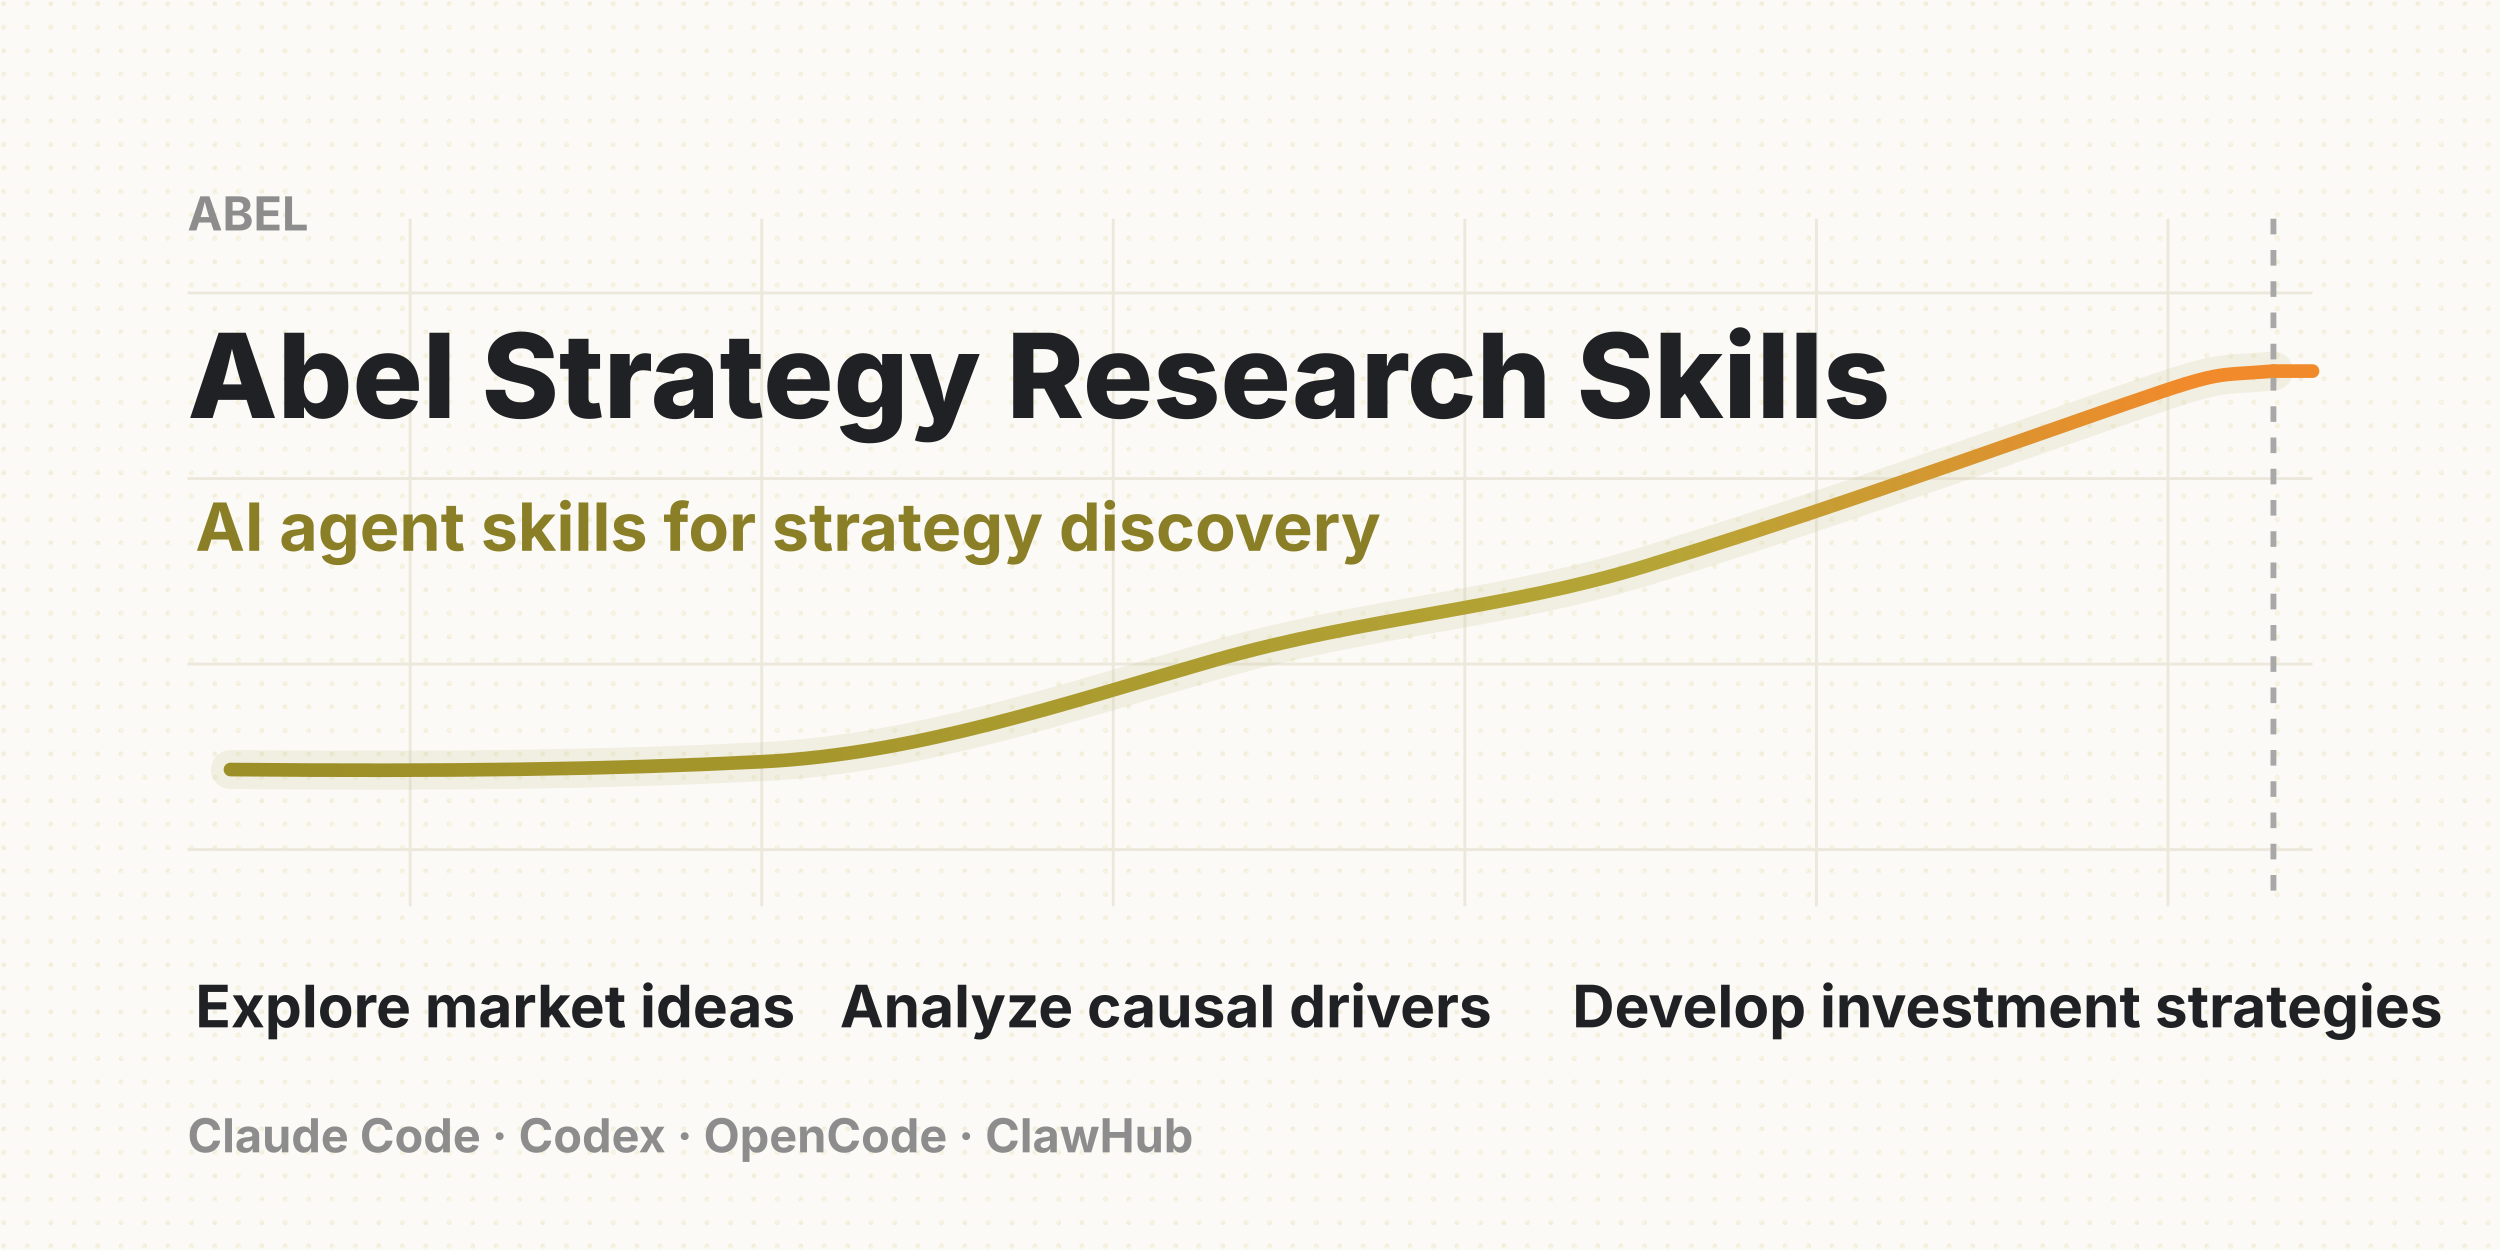
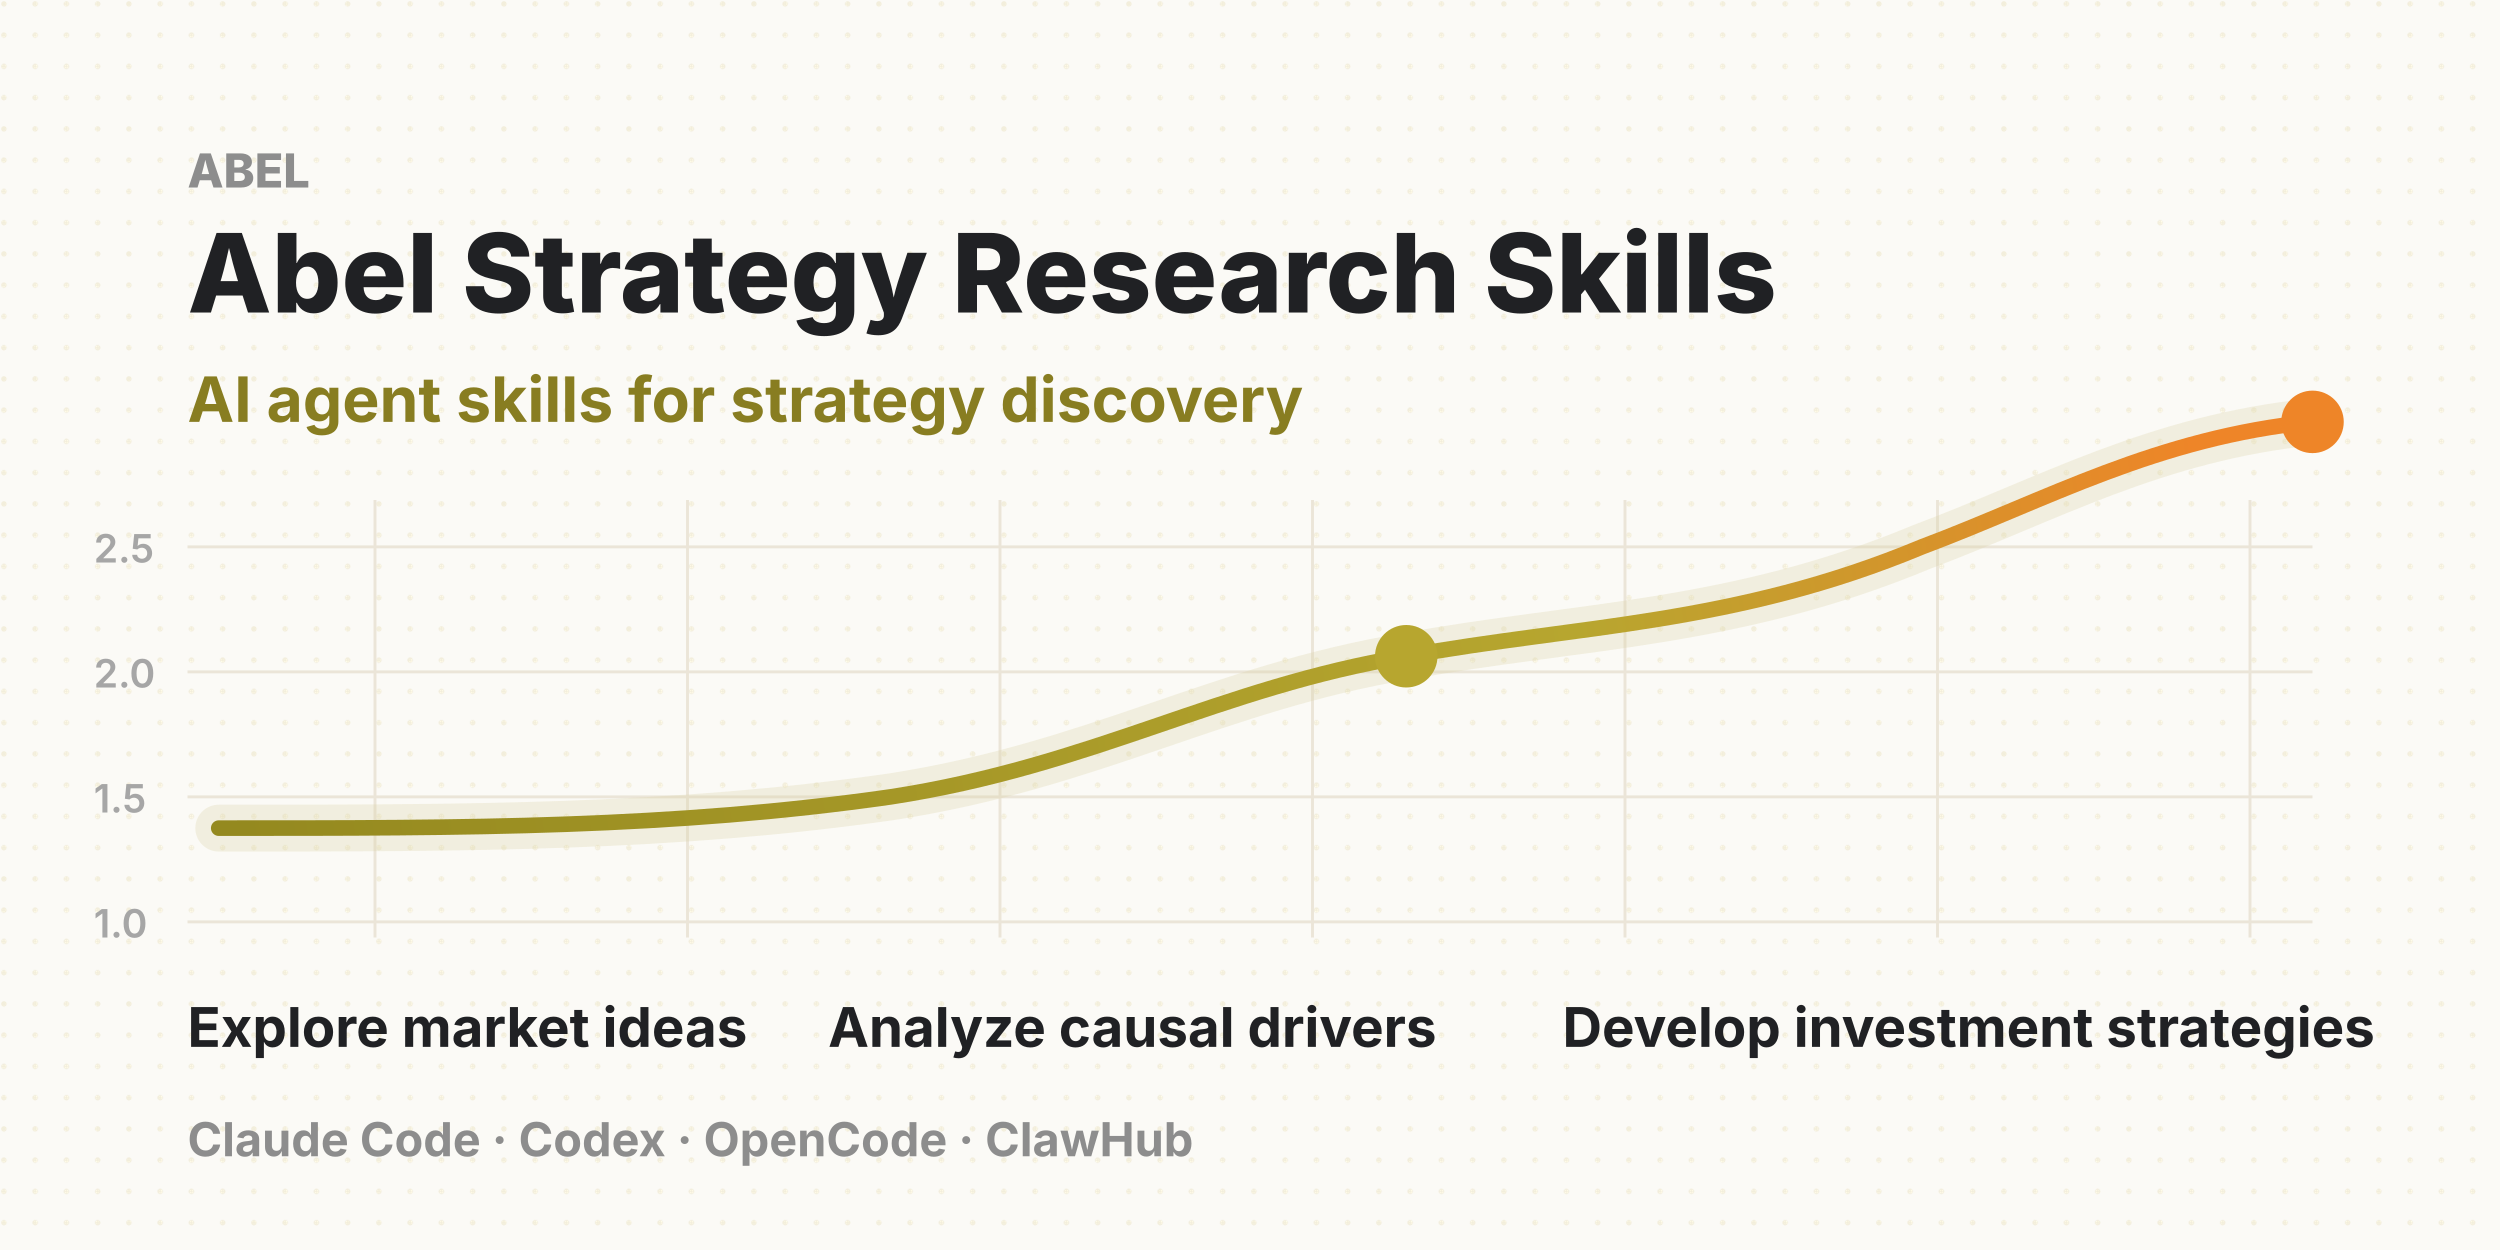
<svg xmlns="http://www.w3.org/2000/svg" width="1280" height="640" viewBox="0 0 1280 640" role="img" aria-labelledby="title desc">
  <defs>
-     <pattern id="dot-grid" width="12" height="12" patternUnits="userSpaceOnUse">
-       <circle cx="2" cy="2" r="1.25" fill="#eee8cf" />
+     <pattern id="dot-grid" width="16" height="16" patternUnits="userSpaceOnUse">
+       <circle cx="2" cy="2" r="1.4" fill="#efe9d2" />
    </pattern>
-     <linearGradient id="line" x1="155" y1="360" x2="1115" y2="182" gradientUnits="userSpaceOnUse">
-       <stop offset="0" stop-color="#9d8f27" />
-       <stop offset="0.72" stop-color="#b6a536" />
-       <stop offset="1" stop-color="#f08a2b" />
+     <linearGradient id="strategy-line" x1="112" y1="368" x2="1120" y2="208" gradientUnits="userSpaceOnUse">
+       <stop offset="0" stop-color="#94891f" />
+       <stop offset="0.68" stop-color="#b7a62f" />
+       <stop offset="1" stop-color="#ee8528" />
    </linearGradient>
  </defs>
  <rect width="1280" height="640" fill="#fbfaf6" />
-   <rect x="0" y="0" width="1280" height="640" fill="url(#dot-grid)" opacity="0.75" />
-   <g stroke="#ece8dc" stroke-width="1.5">
-     <line x1="96" y1="150" x2="1184" y2="150" />
-     <line x1="96" y1="245" x2="1184" y2="245" />
-     <line x1="96" y1="340" x2="1184" y2="340" />
-     <line x1="96" y1="435" x2="1184" y2="435" />
-     <line x1="210" y1="112" x2="210" y2="464" />
-     <line x1="390" y1="112" x2="390" y2="464" />
-     <line x1="570" y1="112" x2="570" y2="464" />
-     <line x1="750" y1="112" x2="750" y2="464" />
-     <line x1="930" y1="112" x2="930" y2="464" />
-     <line x1="1110" y1="112" x2="1110" y2="464" />
+   <rect width="1280" height="640" fill="url(#dot-grid)" opacity="0.72" />
+   <g font-family="Inter, ui-sans-serif, system-ui, -apple-system, BlinkMacSystemFont, 'Segoe UI', sans-serif" letter-spacing="0">
+     <text x="96" y="96" font-size="24" font-weight="760" fill="#8d8d8d">ABEL</text>
+     <text x="96" y="160" font-size="56" font-weight="780" fill="#202124">Abel Strategy Research Skills</text>
+     <text x="96" y="216" font-size="32" font-weight="680" fill="#887d21">AI agent skills for strategy discovery</text>
  </g>
-   <path d="M118 394 C 230 395, 310 394, 390 390 S 545 360, 622 338 S 770 312, 842 290 S 982 244, 1062 216 S 1128 193, 1164 190" fill="none" stroke="#cfc79d" stroke-width="20" stroke-linecap="round" opacity="0.22" />
-   <path d="M118 394 C 230 395, 310 394, 390 390 S 545 360, 622 338 S 770 312, 842 290 S 982 244, 1062 216 S 1128 193, 1164 190" fill="none" stroke="url(#line)" stroke-width="7" stroke-linecap="round" />
-   <line x1="1164" y1="112" x2="1164" y2="464" stroke="#a8a8a8" stroke-width="3" stroke-dasharray="8 8" />
-   <line x1="1164" y1="190" x2="1184" y2="190" stroke="#f08a2b" stroke-width="7" stroke-linecap="round" />
+   <g stroke="#ebe5d8" stroke-width="1.5">
+     <line x1="96" y1="280" x2="1184" y2="280" />
+     <line x1="96" y1="344" x2="1184" y2="344" />
+     <line x1="96" y1="408" x2="1184" y2="408" />
+     <line x1="96" y1="472" x2="1184" y2="472" />
+     <line x1="192" y1="256" x2="192" y2="480" />
+     <line x1="352" y1="256" x2="352" y2="480" />
+     <line x1="512" y1="256" x2="512" y2="480" />
+     <line x1="672" y1="256" x2="672" y2="480" />
+     <line x1="832" y1="256" x2="832" y2="480" />
+     <line x1="992" y1="256" x2="992" y2="480" />
+     <line x1="1152" y1="256" x2="1152" y2="480" />
+   </g>
+   <g font-family="Inter, ui-sans-serif, system-ui, -apple-system, BlinkMacSystemFont, 'Segoe UI', sans-serif" fill="#a6a6a6" font-size="20" font-weight="600">
+     <text x="48" y="288">2.5</text>
+     <text x="48" y="352">2.0</text>
+     <text x="48" y="416">1.5</text>
+     <text x="48" y="480">1.0</text>
+   </g>
+   <path d="M112 424 C 240 424, 344 424, 456 408 C 560 392, 624 352, 720 336 C 808 320, 888 320, 984 280 C 1048 256, 1104 224, 1184 216" fill="none" stroke="#d9d1a3" stroke-width="24" stroke-linecap="round" opacity="0.28" />
+   <path d="M112 424 C 240 424, 344 424, 456 408 C 560 392, 624 352, 720 336 C 808 320, 888 320, 984 280 C 1048 256, 1104 224, 1184 216" fill="none" stroke="url(#strategy-line)" stroke-width="8" stroke-linecap="round" />
+   <circle cx="720" cy="336" r="16" fill="#b7a62f" />
+   <circle cx="1184" cy="216" r="16" fill="#ee8528" />
  <g font-family="Inter, ui-sans-serif, system-ui, -apple-system, BlinkMacSystemFont, 'Segoe UI', sans-serif" letter-spacing="0">
-     <text x="96" y="118" font-size="24" font-weight="700" fill="#8d8d8d">ABEL</text>
-     <text x="96" y="214" font-size="60" font-weight="760" fill="#202124">Abel Strategy Research Skills</text>
-     <text x="100" y="282" font-size="34" font-weight="650" fill="#8a7e26">AI agent skills for strategy discovery</text>
-     <text x="100" y="526" font-size="30" font-weight="650" fill="#202124">Explore market ideas</text>
-     <text x="430" y="526" font-size="30" font-weight="650" fill="#202124">Analyze causal drivers</text>
-     <text x="805" y="526" font-size="30" font-weight="650" fill="#202124">Develop investment strategies</text>
-     <text x="96" y="590" font-size="24" font-weight="650" fill="#8d8d8d">Claude Code · Codex · OpenCode · ClawHub</text>
+     <text x="96" y="536" font-size="28" font-weight="720" fill="#202124">Explore market ideas</text>
+     <text x="424" y="536" font-size="28" font-weight="720" fill="#202124">Analyze causal drivers</text>
+     <text x="800" y="536" font-size="28" font-weight="720" fill="#202124">Develop investment strategies</text>
+     <text x="96" y="592" font-size="24" font-weight="650" fill="#8d8d8d">Claude Code · Codex · OpenCode · ClawHub</text>
  </g>
</svg>
